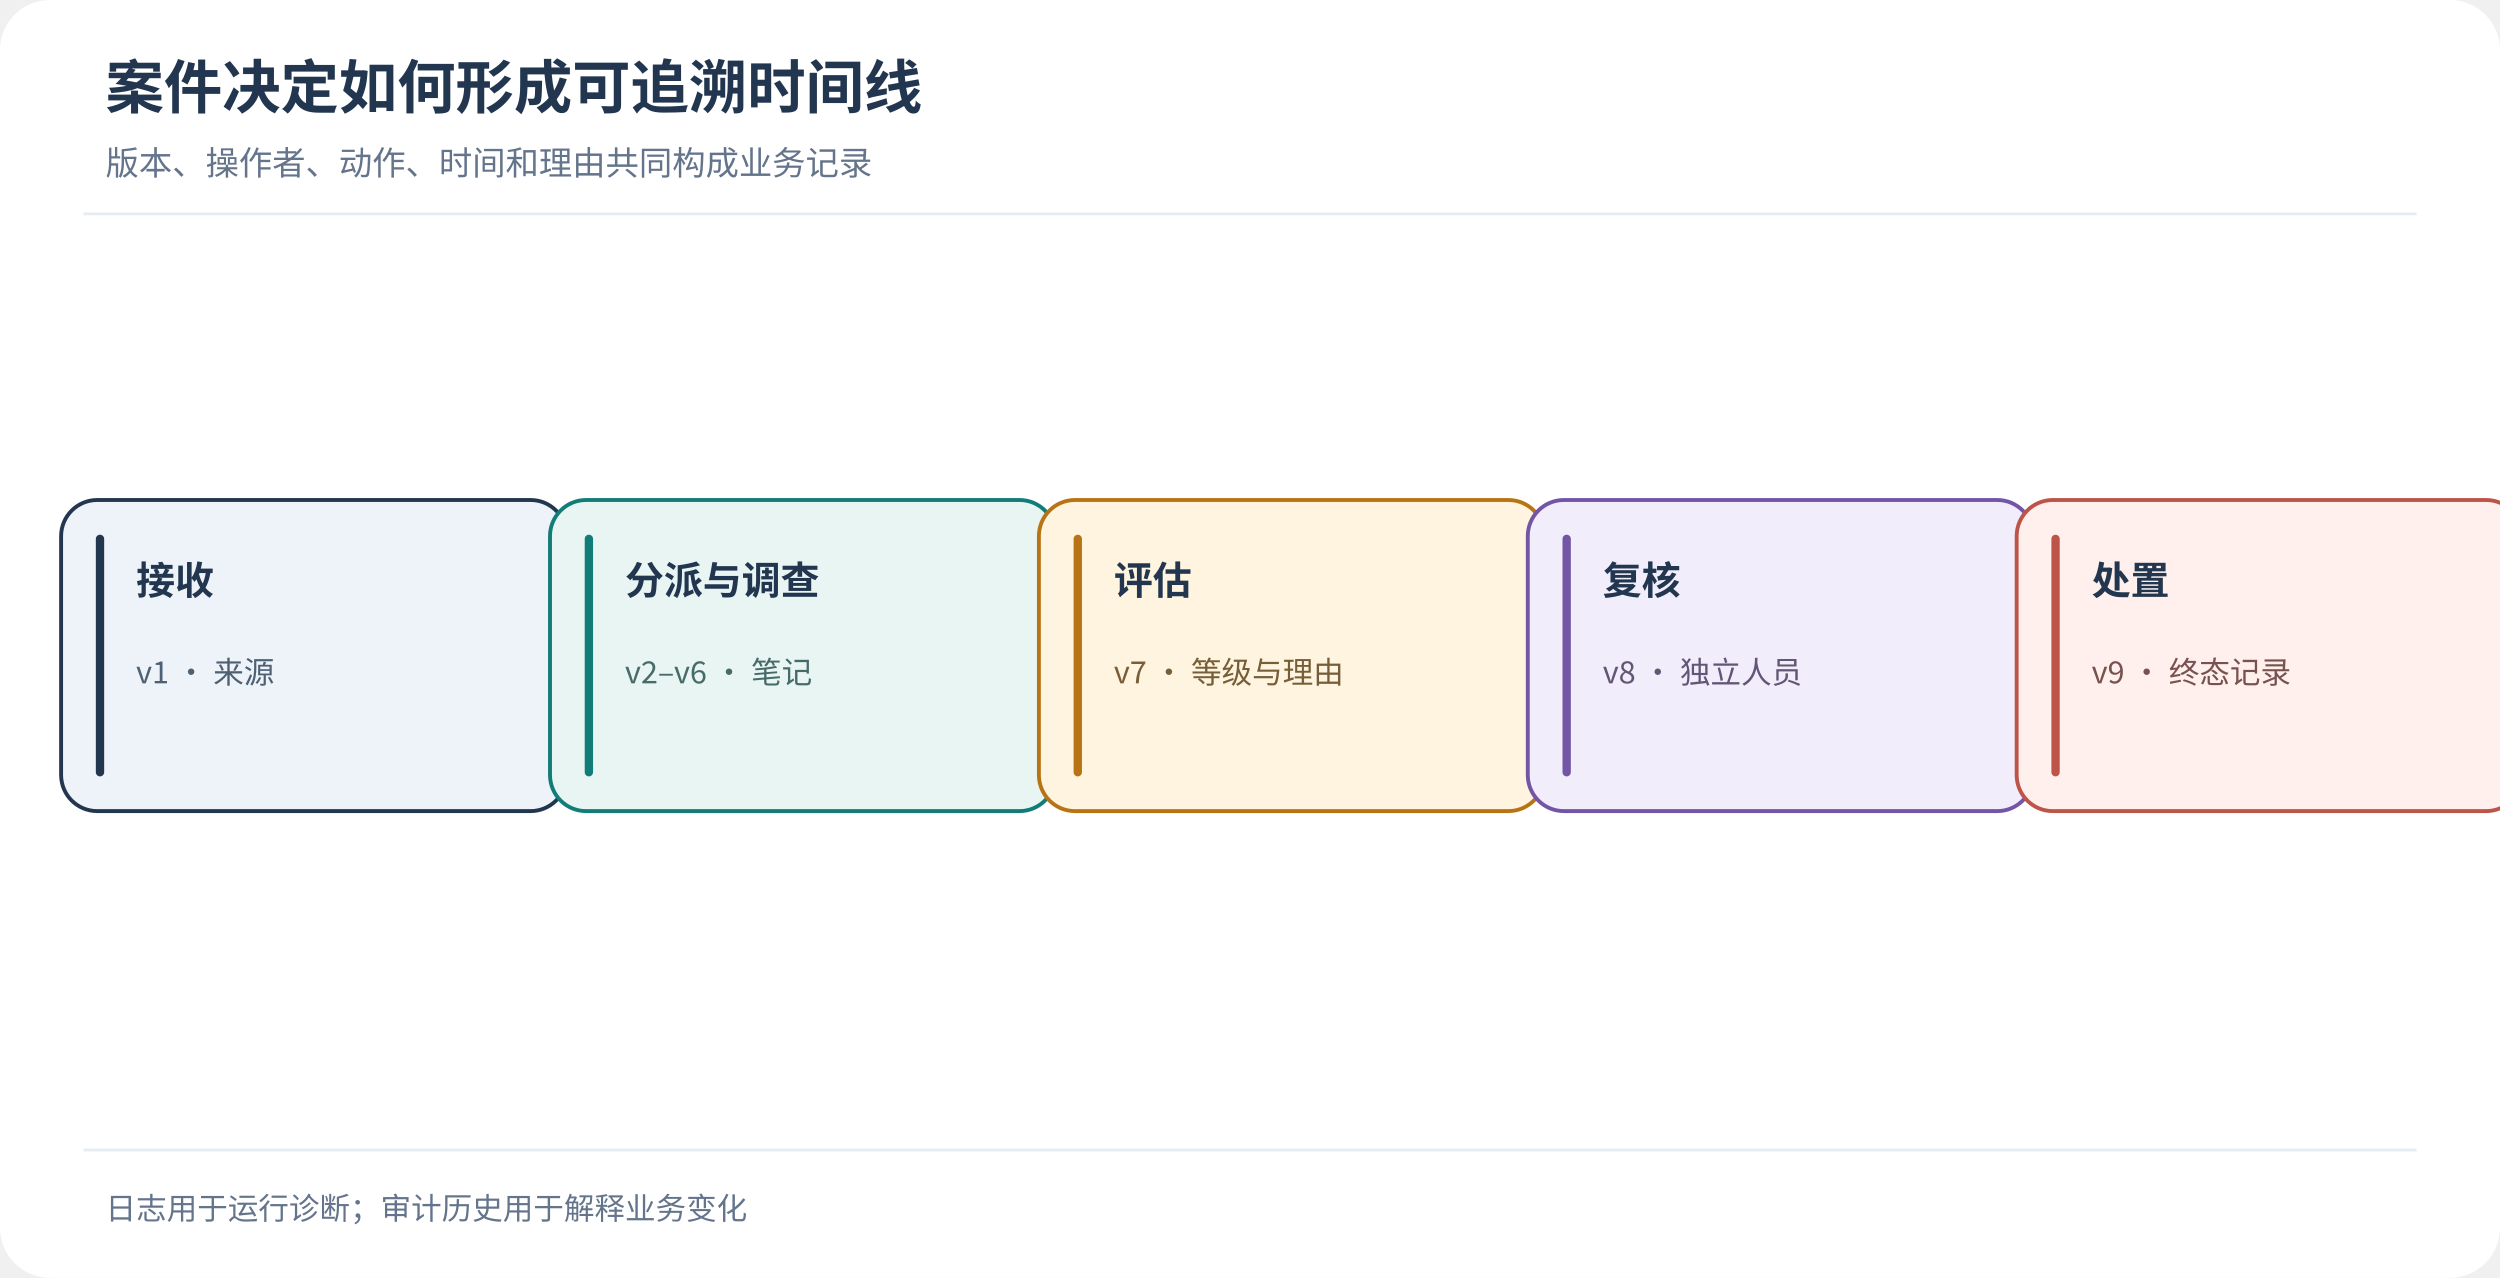
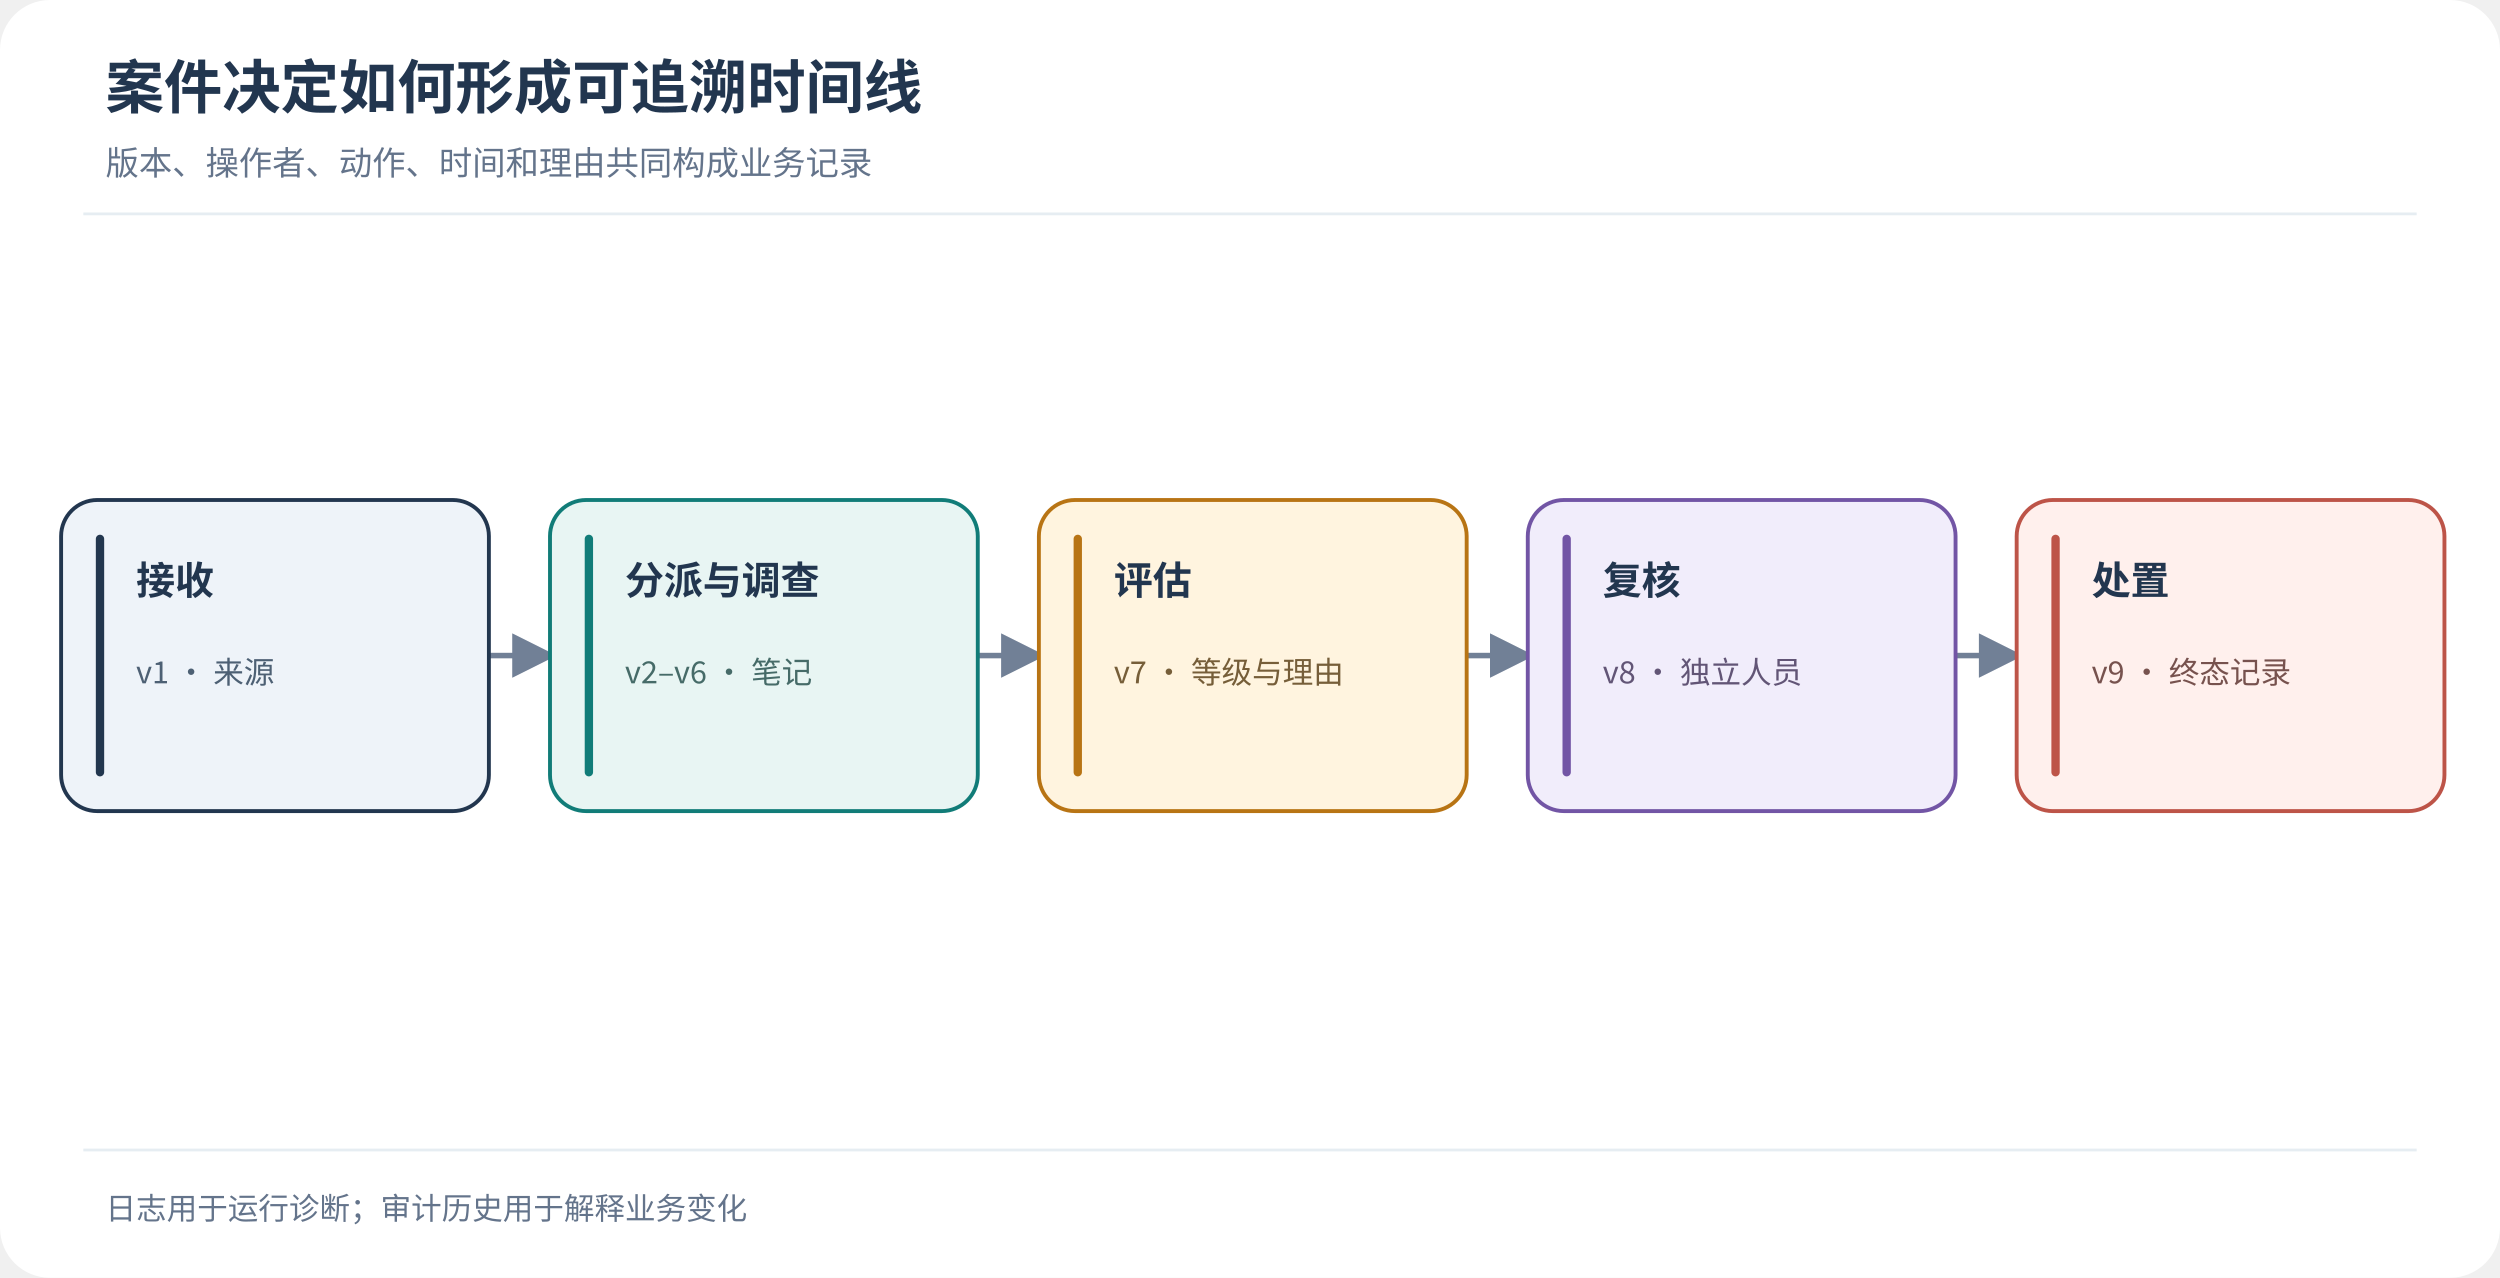
<svg xmlns="http://www.w3.org/2000/svg" width="900" height="460" viewBox="0 0 900 460">
  <rect width="100%" height="100%" rx="18" fill="#ffffff" />
  <path d="M 30 77 H 870" stroke="#e6edf2" stroke-width="1" />
  <text x="38" y="39" font-family="Microsoft YaHei, Noto Sans CJK SC, sans-serif" font-size="21px" font-weight="700" fill="#22364f">案件决定如何形成可追溯时间线</text>
  <text x="38" y="63" font-family="Microsoft YaHei, Noto Sans CJK SC, sans-serif" font-size="12px" font-weight="400" fill="#64748b">版本、操作者、动作、时间和理由共同构成业务记录</text>
  <defs>
    <marker id="arrow" viewBox="0 0 10 10" refX="8.5" refY="5" markerWidth="8" markerHeight="8" orient="auto-start-reverse">
      <path d="M 0 0 L 10 5 L 0 10 z" fill="#718096" />
    </marker>
  </defs>
-   <path d="M 204 236.0 C 246 236.0, 156 236.0, 198 236.0" fill="none" stroke="#718096" stroke-width="2" marker-end="url(#arrow)" />
-   <path d="M 380 236.0 C 422 236.0, 332 236.0, 374 236.0" fill="none" stroke="#718096" stroke-width="2" marker-end="url(#arrow)" />
-   <path d="M 556 236.0 C 598 236.0, 508 236.0, 550 236.0" fill="none" stroke="#718096" stroke-width="2" marker-end="url(#arrow)" />
-   <path d="M 732 236.0 C 774 236.0, 684 236.0, 726 236.0" fill="none" stroke="#718096" stroke-width="2" marker-end="url(#arrow)" />
-   <rect x="22" y="180" width="182" height="112" rx="13" fill="#eef3f9" stroke="#22364f" stroke-width="1.4" />
+   <path d="M 176 236.0 C 218 236.0, 156 236.0, 198 236.0" fill="none" stroke="#718096" stroke-width="2" marker-end="url(#arrow)" />
+   <path d="M 352 236.0 C 394 236.0, 332 236.0, 374 236.0" fill="none" stroke="#718096" stroke-width="2" marker-end="url(#arrow)" />
+   <path d="M 528 236.0 C 570 236.0, 508 236.0, 550 236.0" fill="none" stroke="#718096" stroke-width="2" marker-end="url(#arrow)" />
+   <path d="M 704 236.0 C 746 236.0, 684 236.0, 726 236.0" fill="none" stroke="#718096" stroke-width="2" marker-end="url(#arrow)" />
+   <rect x="22" y="180" width="154" height="112" rx="13" fill="#eef3f9" stroke="#22364f" stroke-width="1.4" />
  <path d="M 36 194 V 278" stroke="#22364f" stroke-width="3" stroke-linecap="round" />
  <text x="49" y="214" font-family="Microsoft YaHei, Noto Sans CJK SC, sans-serif" font-size="14px" font-weight="700" fill="#22364f">接收</text>
  <text x="49" y="246" font-family="Microsoft YaHei, Noto Sans CJK SC, sans-serif" font-size="11px" font-weight="400" fill="#4d6074">v1 · 来源</text>
-   <rect x="198" y="180" width="182" height="112" rx="13" fill="#e8f5f3" stroke="#117c78" stroke-width="1.4" />
+   <rect x="198" y="180" width="154" height="112" rx="13" fill="#e8f5f3" stroke="#117c78" stroke-width="1.4" />
  <path d="M 212 194 V 278" stroke="#117c78" stroke-width="3" stroke-linecap="round" />
  <text x="225" y="214" font-family="Microsoft YaHei, Noto Sans CJK SC, sans-serif" font-size="14px" font-weight="700" fill="#22364f">分派与调查</text>
  <text x="225" y="246" font-family="Microsoft YaHei, Noto Sans CJK SC, sans-serif" font-size="11px" font-weight="400" fill="#466b68">v2–v6 · 笔记</text>
-   <rect x="374" y="180" width="182" height="112" rx="13" fill="#fff4df" stroke="#b87414" stroke-width="1.4" />
+   <rect x="374" y="180" width="154" height="112" rx="13" fill="#fff4df" stroke="#b87414" stroke-width="1.4" />
  <path d="M 388 194 V 278" stroke="#b87414" stroke-width="3" stroke-linecap="round" />
  <text x="401" y="214" font-family="Microsoft YaHei, Noto Sans CJK SC, sans-serif" font-size="14px" font-weight="700" fill="#22364f">评估</text>
  <text x="401" y="246" font-family="Microsoft YaHei, Noto Sans CJK SC, sans-serif" font-size="11px" font-weight="400" fill="#765e39">v7 · 等级与理由</text>
-   <rect x="550" y="180" width="182" height="112" rx="13" fill="#f1edfb" stroke="#7255a5" stroke-width="1.4" />
+   <rect x="550" y="180" width="154" height="112" rx="13" fill="#f1edfb" stroke="#7255a5" stroke-width="1.4" />
  <path d="M 564 194 V 278" stroke="#7255a5" stroke-width="3" stroke-linecap="round" />
  <text x="577" y="214" font-family="Microsoft YaHei, Noto Sans CJK SC, sans-serif" font-size="14px" font-weight="700" fill="#22364f">复核</text>
  <text x="577" y="246" font-family="Microsoft YaHei, Noto Sans CJK SC, sans-serif" font-size="11px" font-weight="400" fill="#625576">v8 · 独立人员</text>
-   <rect x="726" y="180" width="182" height="112" rx="13" fill="#fff0ed" stroke="#bd5448" stroke-width="1.4" />
+   <rect x="726" y="180" width="154" height="112" rx="13" fill="#fff0ed" stroke="#bd5448" stroke-width="1.4" />
  <path d="M 740 194 V 278" stroke="#bd5448" stroke-width="3" stroke-linecap="round" />
  <text x="753" y="214" font-family="Microsoft YaHei, Noto Sans CJK SC, sans-serif" font-size="14px" font-weight="700" fill="#22364f">处置</text>
  <text x="753" y="246" font-family="Microsoft YaHei, Noto Sans CJK SC, sans-serif" font-size="11px" font-weight="400" fill="#77524e">v9 · 终态记录</text>
  <path d="M 30 414 H 870" stroke="#e6edf2" stroke-width="1" />
  <text x="38" y="439" font-family="Microsoft YaHei, Noto Sans CJK SC, sans-serif" font-size="11px" font-weight="400" fill="#64748b">日志用于运行诊断；审计历史用于解释业务变化</text>
</svg>
